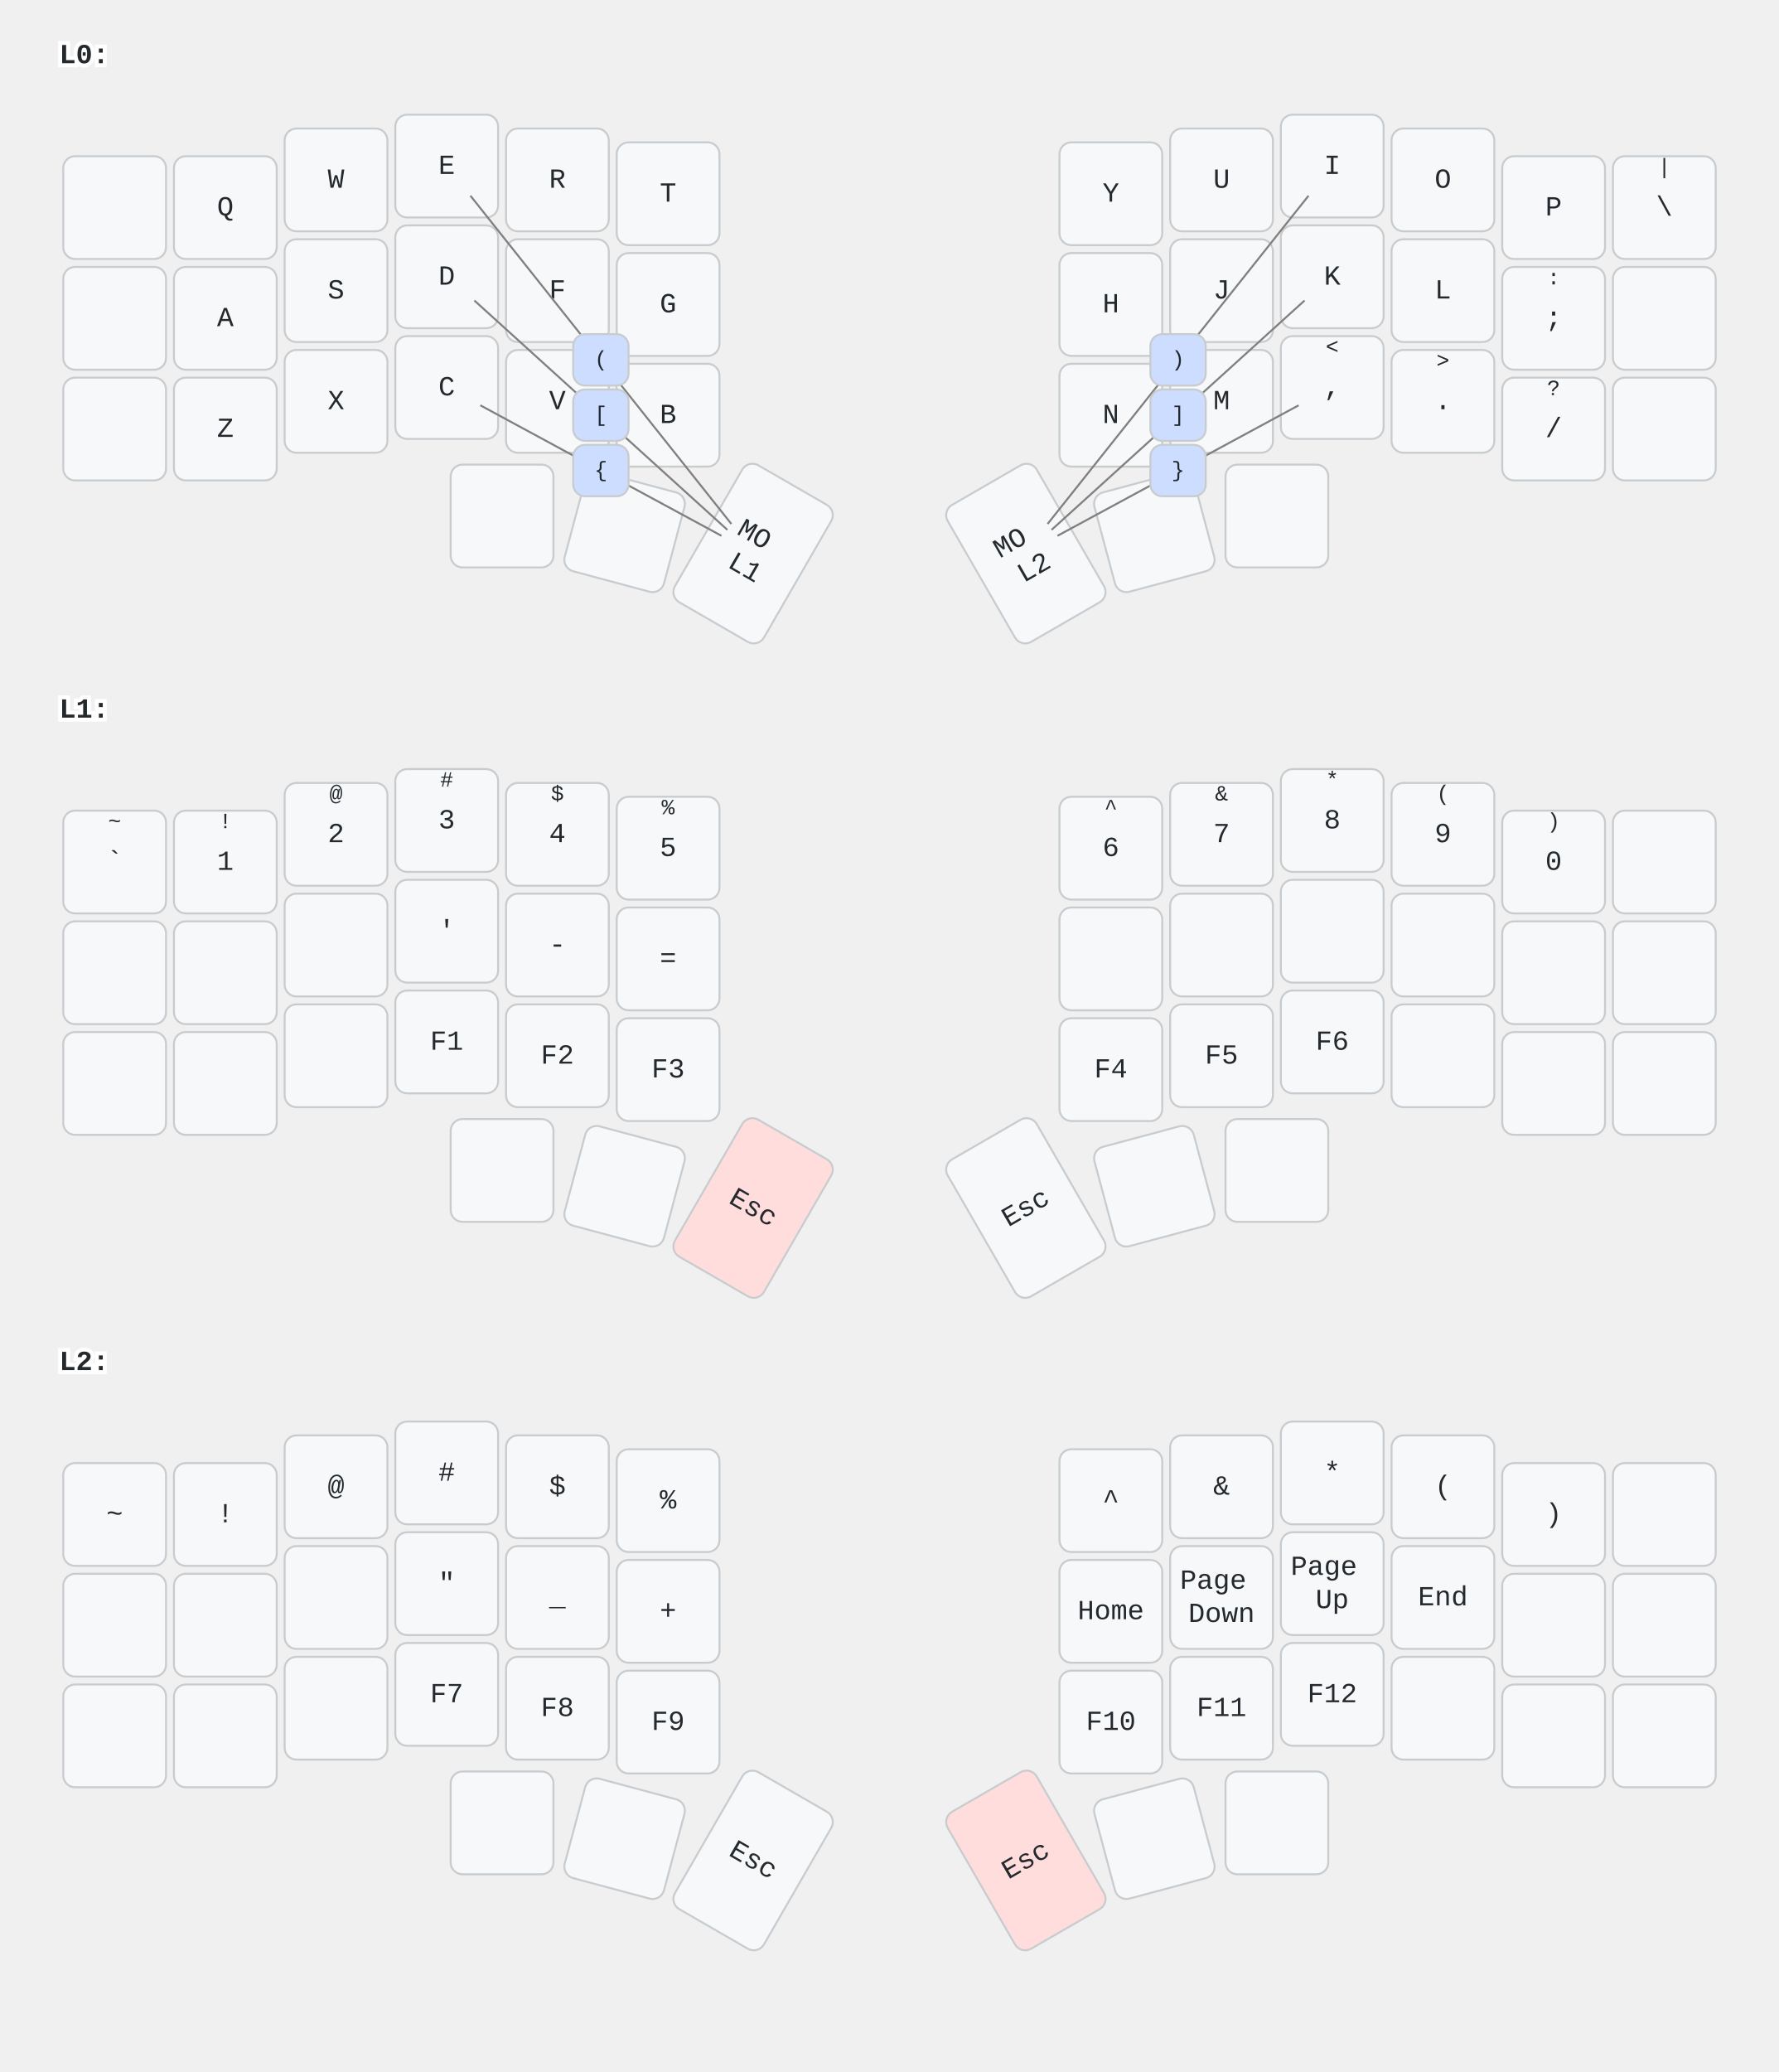
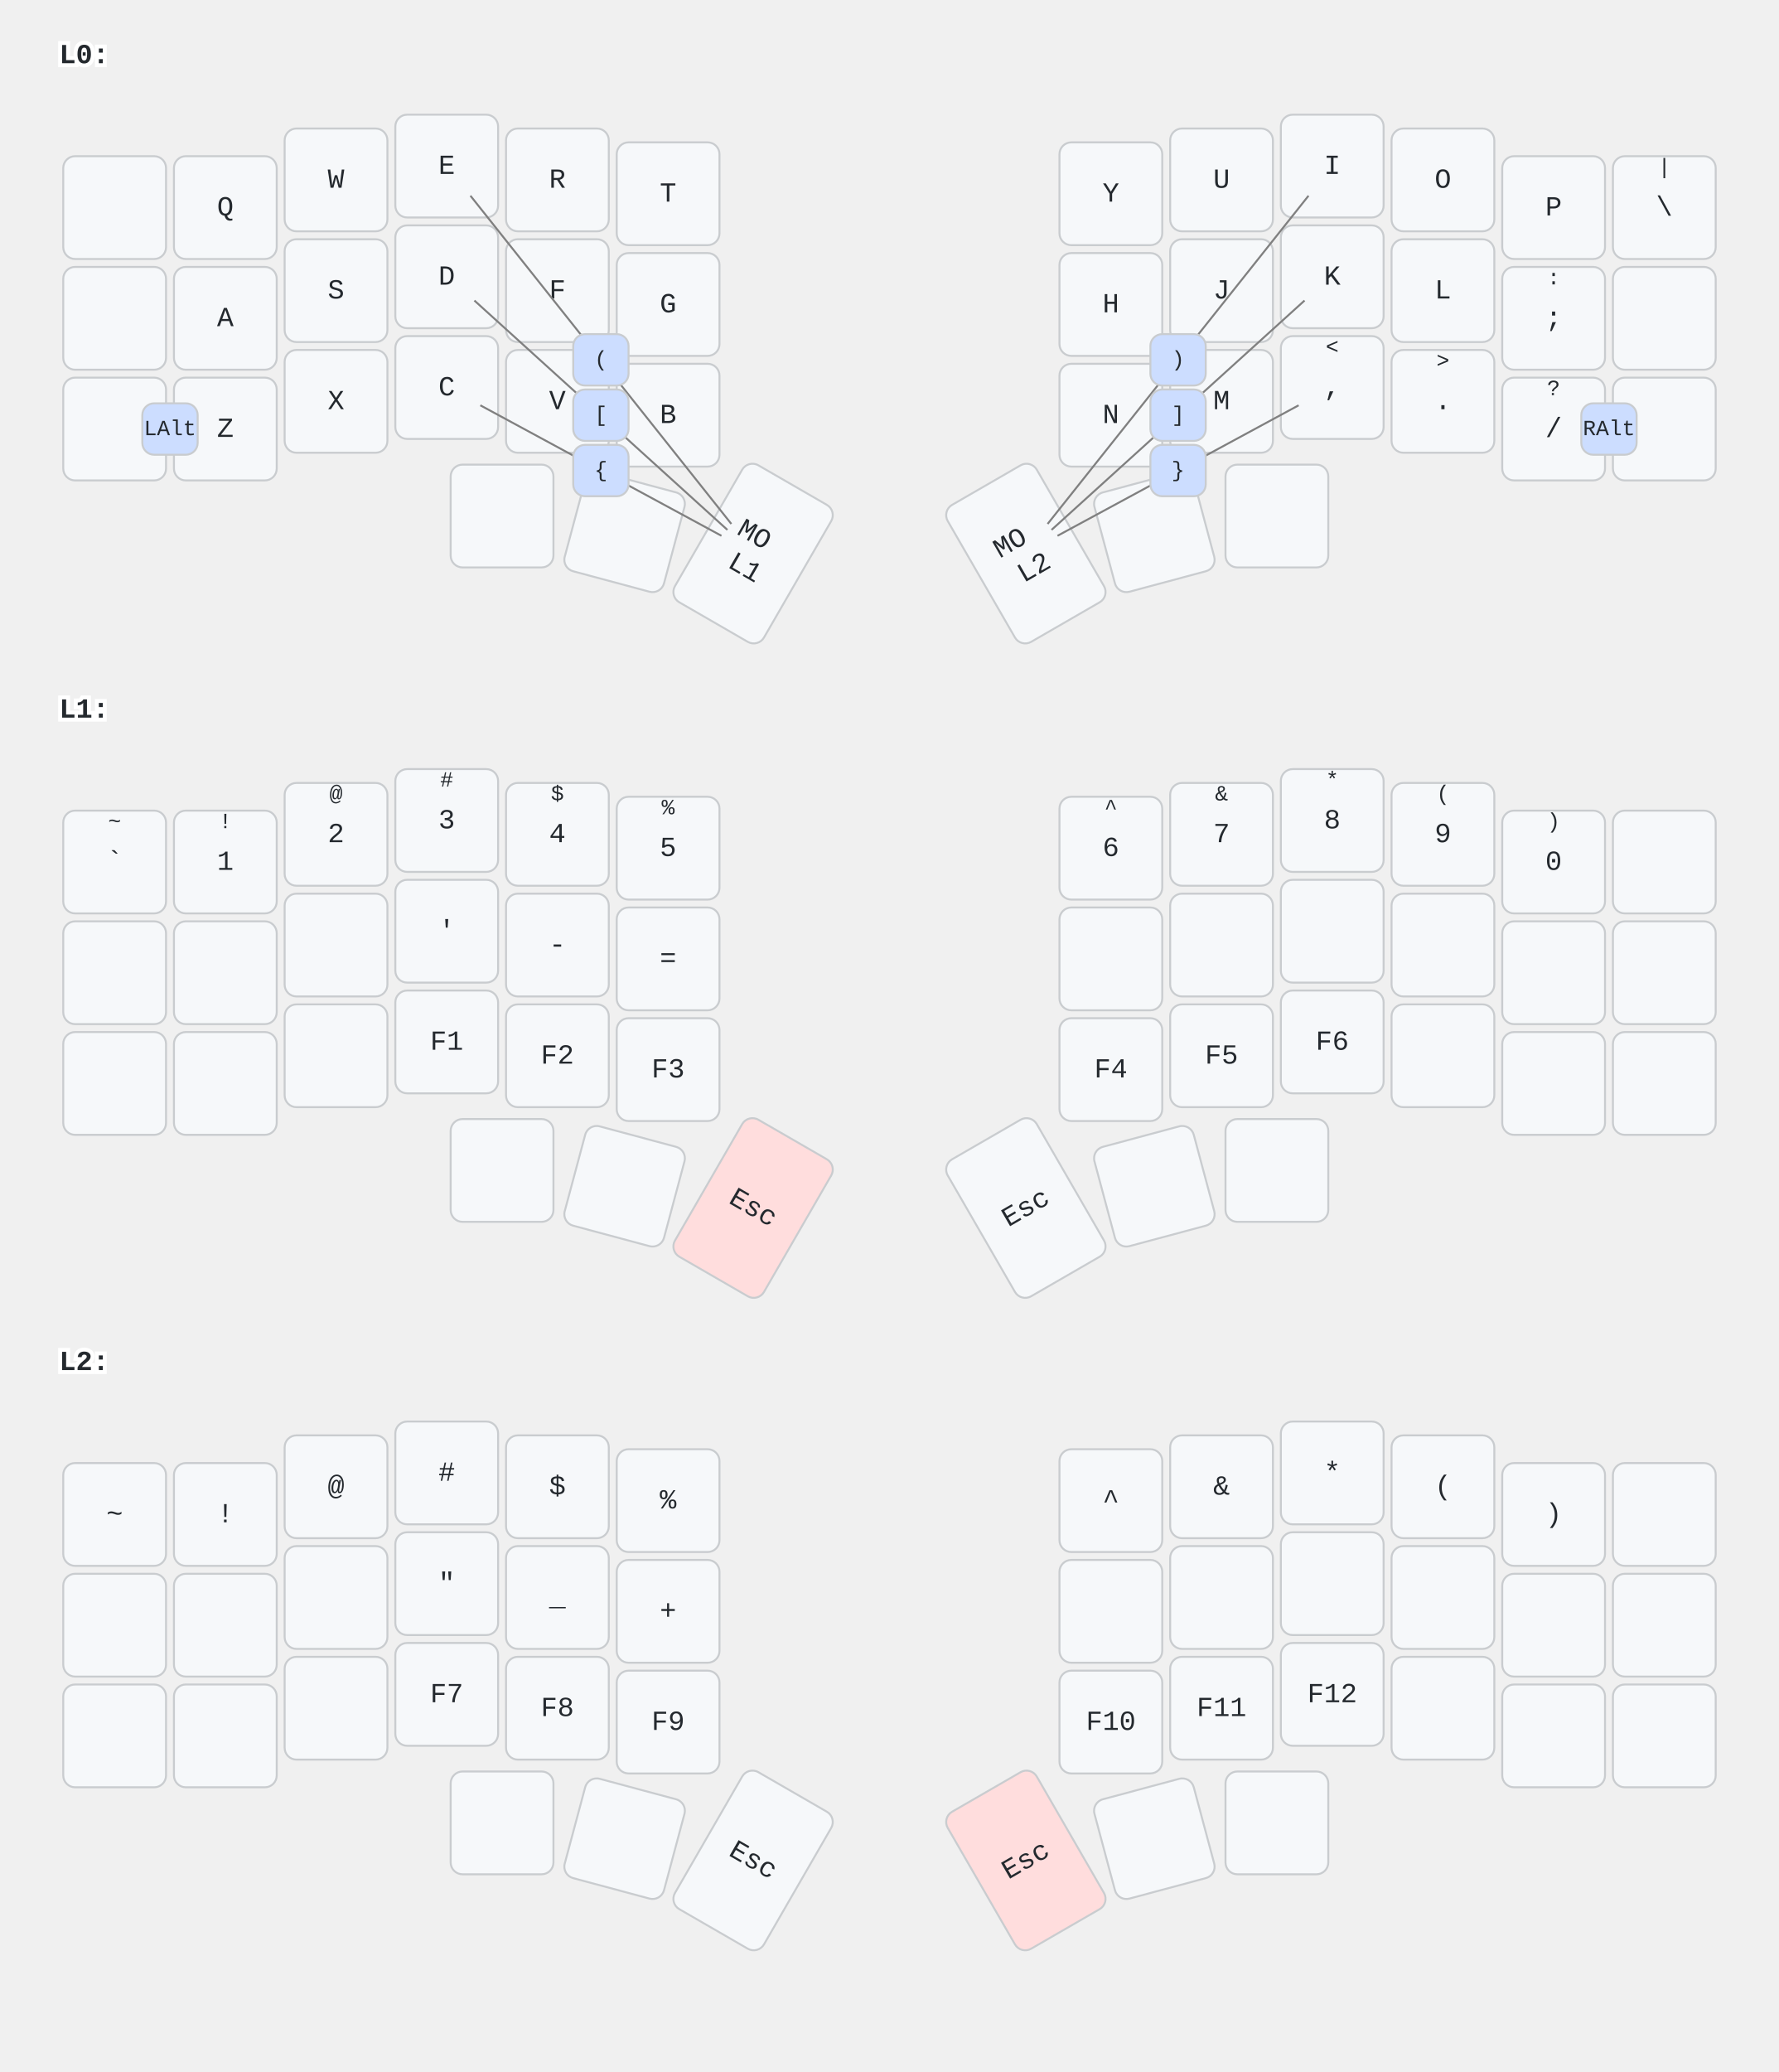
<svg xmlns="http://www.w3.org/2000/svg" xmlns:xlink="http://www.w3.org/1999/xlink" width="900" height="1048" viewBox="0 0 900 1048" class="keymap">
  <defs>/* start glyphs */
<svg id="mdi.apple-keyboard-command">
      <svg viewBox="0 0 24 24">
        <path d="M6,2A4,4 0 0,1 10,6V8H14V6A4,4 0 0,1 18,2A4,4 0 0,1 22,6A4,4 0 0,1 18,10H16V14H18A4,4 0 0,1 22,18A4,4 0 0,1 18,22A4,4 0 0,1 14,18V16H10V18A4,4 0 0,1 6,22A4,4 0 0,1 2,18A4,4 0 0,1 6,14H8V10H6A4,4 0 0,1 2,6A4,4 0 0,1 6,2M16,18A2,2 0 0,0 18,20A2,2 0 0,0 20,18A2,2 0 0,0 18,16H16V18M14,10H10V14H14V10M6,16A2,2 0 0,0 4,18A2,2 0 0,0 6,20A2,2 0 0,0 8,18V16H6M8,6A2,2 0 0,0 6,4A2,2 0 0,0 4,6A2,2 0 0,0 6,8H8V6M18,8A2,2 0 0,0 20,6A2,2 0 0,0 18,4A2,2 0 0,0 16,6V8H18Z" />
      </svg>
    </svg>
    <svg id="mdi.apple-keyboard-control">
      <svg viewBox="0 0 24 24">
        <path d="M19.78,11.78L18.36,13.19L12,6.83L5.64,13.19L4.22,11.78L12,4L19.78,11.78Z" />
-       </svg>
-     </svg>
-     <svg id="mdi.apple-keyboard-option">
-       <svg viewBox="0 0 24 24">
-         <path d="M3,4H9.11L16.15,18H21V20H14.88L7.84,6H3V4M14,4H21V6H14V4Z" />
      </svg>
    </svg>
    <svg id="mdi.apple-keyboard-shift">
      <svg viewBox="0 0 24 24">
        <path d="M15,18V12H17.17L12,6.83L6.83,12H9V18H15M12,4L22,14H17V20H7V14H2L12,4Z" />
      </svg>
    </svg>
    <svg id="mdi.arrow-down">
      <svg viewBox="0 0 24 24">
        <path d="M11,4H13V16L18.5,10.5L19.92,11.92L12,19.84L4.08,11.92L5.5,10.5L11,16V4Z" />
      </svg>
    </svg>
    <svg id="mdi.arrow-left">
      <svg viewBox="0 0 24 24">
        <path d="M20,11V13H8L13.5,18.5L12.08,19.92L4.16,12L12.08,4.08L13.5,5.5L8,11H20Z" />
      </svg>
    </svg>
    <svg id="mdi.arrow-right">
      <svg viewBox="0 0 24 24">
        <path d="M4,11V13H16L10.5,18.5L11.92,19.92L19.84,12L11.92,4.08L10.5,5.5L16,11H4Z" />
      </svg>
    </svg>
    <svg id="mdi.arrow-up">
      <svg viewBox="0 0 24 24">
        <path d="M13,20H11V8L5.5,13.5L4.08,12.08L12,4.16L19.92,12.08L18.5,13.5L13,8V20Z" />
      </svg>
    </svg>
    <svg id="mdi.backspace-outline">
      <svg viewBox="0 0 24 24">
        <path d="M19,15.59L17.59,17L14,13.41L10.41,17L9,15.59L12.59,12L9,8.41L10.41,7L14,10.59L17.59,7L19,8.41L15.41,12L19,15.59M22,3A2,2 0 0,1 24,5V19A2,2 0 0,1 22,21H7C6.31,21 5.77,20.64 5.41,20.11L0,12L5.41,3.88C5.77,3.35 6.31,3 7,3H22M22,5H7L2.28,12L7,19H22V5Z" />
      </svg>
    </svg>
    <svg id="mdi.keyboard-return">
      <svg viewBox="0 0 24 24">
        <path d="M19,7V11H5.83L9.41,7.41L8,6L2,12L8,18L9.41,16.58L5.83,13H21V7H19Z" />
      </svg>
    </svg>
    <svg id="mdi.keyboard-space">
      <svg viewBox="0 0 24 24">
        <path d="M3 15H5V19H19V15H21V19C21 20.1 20.1 21 19 21H5C3.9 21 3 20.1 3 19V15Z" />
      </svg>
    </svg>
    <svg id="mdi.keyboard-tab">
      <svg viewBox="0 0 24 24">
        <path d="M20,18H22V6H20M11.59,7.41L15.17,11H1V13H15.17L11.59,16.58L13,18L19,12L13,6L11.59,7.41Z" />
      </svg>
    </svg>
  </defs>/* end glyphs */
<style>/* inherit to force styles through use tags */
svg path {
    fill: inherit;
}

/* font and background color specifications */
svg.keymap {
    font-family: SFMono-Regular,Consolas,Liberation Mono,Menlo,monospace;
    font-size: 14px;
    font-kerning: normal;
    text-rendering: optimizeLegibility;
    fill: #24292e;
}

/* default key styling */
rect.key {
    fill: #f6f8fa;
}

rect.key, rect.combo {
    stroke: #c9cccf;
    stroke-width: 1;
}

/* default key side styling, only used is draw_key_sides is set */
rect.side {
    filter: brightness(90%);
}

/* color accent for combo boxes */
rect.combo, rect.combo-separate {
    fill: #cdf;
}

/* color accent for held keys */
rect.held, rect.combo.held {
    fill: #fdd;
}

/* color accent for ghost (optional) keys */
rect.ghost, rect.combo.ghost {
    stroke-dasharray: 4, 4;
    stroke-width: 2;
}

text {
    text-anchor: middle;
    dominant-baseline: middle;
}

/* styling for layer labels */
text.label {
    font-weight: bold;
    text-anchor: start;
    stroke: white;
    stroke-width: 4;
    paint-order: stroke;
}

/* styling for optional footer */
text.footer {
    text-anchor: end;
    dominant-baseline: auto;
    stroke: white;
    stroke-width: 4;
    paint-order: stroke;
}

/* styling for combo tap, and key non-tap label text */
text.combo, text.hold, text.shifted, text.left, text.right {
    font-size: 11px;
}

text.hold {
    text-anchor: middle;
    dominant-baseline: auto;
}

text.shifted {
    text-anchor: middle;
    dominant-baseline: hanging;
}

text.left {
    text-anchor: start;
}

text.right {
    text-anchor: end;
}

text.layer-activator {
    text-decoration: underline;
}

/* styling for hold/shifted label text in combo box */
text.combo.hold, text.combo.shifted, text.combo.left, text.combo.right {
    font-size: 8px;
}

/* lighter symbol for transparent keys */
text.trans {
    fill: #7b7e81;
}

/* styling for combo dendrons */
path.combo {
    stroke-width: 1;
    stroke: gray;
    fill: none;
}

/* Start Tabler Icons Cleanup */
/* cannot use height/width with glyphs */
.icon-tabler &gt; path {
    fill: inherit;
    stroke: inherit;
    stroke-width: 2;
}
/* hide tabler's default box */
.icon-tabler &gt; path[stroke="none"][fill="none"] {
    visibility: hidden;
}
/* End Tabler Icons Cleanup */

@media (prefers-color-scheme: dark) {
svg.keymap { fill: #d1d6db; }
rect.key { fill: #3f4750; }
rect.key, rect.combo { stroke: #60666c; }
rect.combo, rect.combo-separate { fill: #1f3d7a; }
rect.held, rect.combo.held { fill: #854747; }
text.label, text.footer { stroke: black; }
text.trans { fill: #7e8184; }
path.combo { stroke: #7f7f7f; }

}
svg.keymap { background-color: #FFF; }</style>
  <g transform="translate(30, 0)" class="layer-L0">
    <text x="0" y="28" class="label" id="L0">L0:</text>
    <g transform="translate(0, 56)">
      <g transform="translate(28, 49)" class="key keypos-0">
        <rect rx="6" ry="6" x="-26" y="-26" width="52" height="52" class="key" />
        <use href="#mdi.keyboard-tab" xlink:href="#mdi.keyboard-tab" x="-10" y="-10" height="20" width="20.0" class="key tap glyph mdi.keyboard-tab" />
      </g>
      <g transform="translate(84, 49)" class="key keypos-1">
        <rect rx="6" ry="6" x="-26" y="-26" width="52" height="52" class="key" />
        <text x="0" y="0" class="key tap">Q</text>
      </g>
      <g transform="translate(140, 35)" class="key keypos-2">
        <rect rx="6" ry="6" x="-26" y="-26" width="52" height="52" class="key" />
        <text x="0" y="0" class="key tap">W</text>
      </g>
      <g transform="translate(196, 28)" class="key keypos-3">
        <rect rx="6" ry="6" x="-26" y="-26" width="52" height="52" class="key" />
        <text x="0" y="0" class="key tap">E</text>
      </g>
      <g transform="translate(252, 35)" class="key keypos-4">
        <rect rx="6" ry="6" x="-26" y="-26" width="52" height="52" class="key" />
        <text x="0" y="0" class="key tap">R</text>
      </g>
      <g transform="translate(308, 42)" class="key keypos-5">
        <rect rx="6" ry="6" x="-26" y="-26" width="52" height="52" class="key" />
        <text x="0" y="0" class="key tap">T</text>
      </g>
      <g transform="translate(532, 42)" class="key keypos-6">
        <rect rx="6" ry="6" x="-26" y="-26" width="52" height="52" class="key" />
        <text x="0" y="0" class="key tap">Y</text>
      </g>
      <g transform="translate(588, 35)" class="key keypos-7">
        <rect rx="6" ry="6" x="-26" y="-26" width="52" height="52" class="key" />
        <text x="0" y="0" class="key tap">U</text>
      </g>
      <g transform="translate(644, 28)" class="key keypos-8">
        <rect rx="6" ry="6" x="-26" y="-26" width="52" height="52" class="key" />
        <text x="0" y="0" class="key tap">I</text>
      </g>
      <g transform="translate(700, 35)" class="key keypos-9">
        <rect rx="6" ry="6" x="-26" y="-26" width="52" height="52" class="key" />
        <text x="0" y="0" class="key tap">O</text>
      </g>
      <g transform="translate(756, 49)" class="key keypos-10">
        <rect rx="6" ry="6" x="-26" y="-26" width="52" height="52" class="key" />
        <text x="0" y="0" class="key tap">P</text>
      </g>
      <g transform="translate(812, 49)" class="key keypos-11">
        <rect rx="6" ry="6" x="-26" y="-26" width="52" height="52" class="key" />
        <text x="0" y="0" class="key tap">\</text>
        <text x="0" y="-23" class="key shifted">|</text>
      </g>
      <g transform="translate(28, 105)" class="key keypos-12">
        <rect rx="6" ry="6" x="-26" y="-26" width="52" height="52" class="key" />
        <use href="#mdi.apple-keyboard-control" xlink:href="#mdi.apple-keyboard-control" x="-10" y="-10" height="20" width="20.0" class="key tap glyph mdi.apple-keyboard-control" />
      </g>
      <g transform="translate(84, 105)" class="key keypos-13">
        <rect rx="6" ry="6" x="-26" y="-26" width="52" height="52" class="key" />
        <text x="0" y="0" class="key tap">A</text>
      </g>
      <g transform="translate(140, 91)" class="key keypos-14">
        <rect rx="6" ry="6" x="-26" y="-26" width="52" height="52" class="key" />
        <text x="0" y="0" class="key tap">S</text>
      </g>
      <g transform="translate(196, 84)" class="key keypos-15">
        <rect rx="6" ry="6" x="-26" y="-26" width="52" height="52" class="key" />
        <text x="0" y="0" class="key tap">D</text>
      </g>
      <g transform="translate(252, 91)" class="key keypos-16">
        <rect rx="6" ry="6" x="-26" y="-26" width="52" height="52" class="key" />
        <text x="0" y="0" class="key tap">F</text>
      </g>
      <g transform="translate(308, 98)" class="key keypos-17">
        <rect rx="6" ry="6" x="-26" y="-26" width="52" height="52" class="key" />
        <text x="0" y="0" class="key tap">G</text>
      </g>
      <g transform="translate(532, 98)" class="key keypos-18">
        <rect rx="6" ry="6" x="-26" y="-26" width="52" height="52" class="key" />
        <text x="0" y="0" class="key tap">H</text>
      </g>
      <g transform="translate(588, 91)" class="key keypos-19">
        <rect rx="6" ry="6" x="-26" y="-26" width="52" height="52" class="key" />
        <text x="0" y="0" class="key tap">J</text>
      </g>
      <g transform="translate(644, 84)" class="key keypos-20">
        <rect rx="6" ry="6" x="-26" y="-26" width="52" height="52" class="key" />
        <text x="0" y="0" class="key tap">K</text>
      </g>
      <g transform="translate(700, 91)" class="key keypos-21">
        <rect rx="6" ry="6" x="-26" y="-26" width="52" height="52" class="key" />
        <text x="0" y="0" class="key tap">L</text>
      </g>
      <g transform="translate(756, 105)" class="key keypos-22">
        <rect rx="6" ry="6" x="-26" y="-26" width="52" height="52" class="key" />
        <text x="0" y="0" class="key tap">;</text>
        <text x="0" y="-23" class="key shifted">:</text>
      </g>
      <g transform="translate(812, 105)" class="key keypos-23">
        <rect rx="6" ry="6" x="-26" y="-26" width="52" height="52" class="key" />
        <use href="#mdi.keyboard-return" xlink:href="#mdi.keyboard-return" x="-10" y="-10" height="20" width="20.0" class="key tap glyph mdi.keyboard-return" />
      </g>
      <g transform="translate(28, 161)" class="key keypos-24">
        <rect rx="6" ry="6" x="-26" y="-26" width="52" height="52" class="key" />
        <use href="#mdi.apple-keyboard-shift" xlink:href="#mdi.apple-keyboard-shift" x="-10" y="-10" height="20" width="20.0" class="key tap glyph mdi.apple-keyboard-shift" />
      </g>
      <g transform="translate(84, 161)" class="key keypos-25">
        <rect rx="6" ry="6" x="-26" y="-26" width="52" height="52" class="key" />
        <text x="0" y="0" class="key tap">Z</text>
      </g>
      <g transform="translate(140, 147)" class="key keypos-26">
        <rect rx="6" ry="6" x="-26" y="-26" width="52" height="52" class="key" />
        <text x="0" y="0" class="key tap">X</text>
      </g>
      <g transform="translate(196, 140)" class="key keypos-27">
        <rect rx="6" ry="6" x="-26" y="-26" width="52" height="52" class="key" />
        <text x="0" y="0" class="key tap">C</text>
      </g>
      <g transform="translate(252, 147)" class="key keypos-28">
        <rect rx="6" ry="6" x="-26" y="-26" width="52" height="52" class="key" />
        <text x="0" y="0" class="key tap">V</text>
      </g>
      <g transform="translate(308, 154)" class="key keypos-29">
        <rect rx="6" ry="6" x="-26" y="-26" width="52" height="52" class="key" />
        <text x="0" y="0" class="key tap">B</text>
      </g>
      <g transform="translate(532, 154)" class="key keypos-30">
        <rect rx="6" ry="6" x="-26" y="-26" width="52" height="52" class="key" />
        <text x="0" y="0" class="key tap">N</text>
      </g>
      <g transform="translate(588, 147)" class="key keypos-31">
        <rect rx="6" ry="6" x="-26" y="-26" width="52" height="52" class="key" />
        <text x="0" y="0" class="key tap">M</text>
      </g>
      <g transform="translate(644, 140)" class="key keypos-32">
        <rect rx="6" ry="6" x="-26" y="-26" width="52" height="52" class="key" />
        <text x="0" y="0" class="key tap">,</text>
        <text x="0" y="-23" class="key shifted">&lt;</text>
      </g>
      <g transform="translate(700, 147)" class="key keypos-33">
        <rect rx="6" ry="6" x="-26" y="-26" width="52" height="52" class="key" />
        <text x="0" y="0" class="key tap">.</text>
        <text x="0" y="-23" class="key shifted">&gt;</text>
      </g>
      <g transform="translate(756, 161)" class="key keypos-34">
        <rect rx="6" ry="6" x="-26" y="-26" width="52" height="52" class="key" />
        <text x="0" y="0" class="key tap">/</text>
        <text x="0" y="-23" class="key shifted">?</text>
      </g>
      <g transform="translate(812, 161)" class="key keypos-35">
        <rect rx="6" ry="6" x="-26" y="-26" width="52" height="52" class="key" />
        <use href="#mdi.apple-keyboard-shift" xlink:href="#mdi.apple-keyboard-shift" x="-10" y="-10" height="20" width="20.0" class="key tap glyph mdi.apple-keyboard-shift" />
      </g>
      <g transform="translate(224, 205)" class="key keypos-36">
        <rect rx="6" ry="6" x="-26" y="-26" width="52" height="52" class="key" />
        <use href="#mdi.apple-keyboard-command" xlink:href="#mdi.apple-keyboard-command" x="-10" y="-10" height="20" width="20.0" class="key tap glyph mdi.apple-keyboard-command" />
      </g>
      <g transform="translate(286, 213) rotate(15.0)" class="key keypos-37">
        <rect rx="6" ry="6" x="-26" y="-26" width="52" height="52" class="key" />
        <use href="#mdi.keyboard-space" xlink:href="#mdi.keyboard-space" x="-10" y="-10" height="20" width="20.0" class="key tap glyph mdi.keyboard-space" />
      </g>
      <g transform="translate(351, 224) rotate(30.0)" class="key keypos-38">
        <rect rx="6" ry="6" x="-26" y="-40" width="52" height="80" class="key" />
        <text x="0" y="0" class="key tap">
          <tspan x="0" dy="-0.6em">MO</tspan>
          <tspan x="0" dy="1.2em">L1</tspan>
        </text>
      </g>
      <g transform="translate(489, 224) rotate(-30.0)" class="key keypos-39">
        <rect rx="6" ry="6" x="-26" y="-40" width="52" height="80" class="key" />
        <text x="0" y="0" class="key tap">
          <tspan x="0" dy="-0.6em">MO</tspan>
          <tspan x="0" dy="1.2em">L2</tspan>
        </text>
      </g>
      <g transform="translate(554, 213) rotate(-15.0)" class="key keypos-40">
        <rect rx="6" ry="6" x="-26" y="-26" width="52" height="52" class="key" />
        <use href="#mdi.backspace-outline" xlink:href="#mdi.backspace-outline" x="-10" y="-10" height="20" width="20.0" class="key tap glyph mdi.backspace-outline" />
      </g>
      <g transform="translate(616, 205)" class="key keypos-41">
        <rect rx="6" ry="6" x="-26" y="-26" width="52" height="52" class="key" />
        <use href="#mdi.apple-keyboard-command" xlink:href="#mdi.apple-keyboard-command" x="-10" y="-10" height="20" width="20.0" class="key tap glyph mdi.apple-keyboard-command" />
      </g>
      <g class="combo combopos-0">
        <path d="M274,126 l-66,-83" class="combo" />
        <path d="M274,126 l66,83" class="combo" />
        <rect rx="6" ry="6" x="260" y="113" width="28" height="26" class="combo" />
        <text x="274" y="126" class="combo tap">(</text>
      </g>
      <g class="combo combopos-1">
        <path d="M274,154 l-64,-58" class="combo" />
        <path d="M274,154 l64,58" class="combo" />
        <rect rx="6" ry="6" x="260" y="141" width="28" height="26" class="combo" />
        <text x="274" y="154" class="combo tap">[</text>
      </g>
      <g class="combo combopos-2">
        <path d="M274,182 l-61,-33" class="combo" />
        <path d="M274,182 l61,33" class="combo" />
        <rect rx="6" ry="6" x="260" y="169" width="28" height="26" class="combo" />
        <text x="274" y="182" class="combo tap">{</text>
      </g>
      <g class="combo combopos-3">
        <path d="M566,126 l66,-83" class="combo" />
        <path d="M566,126 l-66,83" class="combo" />
        <rect rx="6" ry="6" x="552" y="113" width="28" height="26" class="combo" />
        <text x="566" y="126" class="combo tap">)</text>
      </g>
      <g class="combo combopos-4">
        <path d="M566,154 l64,-58" class="combo" />
        <path d="M566,154 l-64,58" class="combo" />
        <rect rx="6" ry="6" x="552" y="141" width="28" height="26" class="combo" />
        <text x="566" y="154" class="combo tap">]</text>
      </g>
      <g class="combo combopos-5">
        <path d="M566,182 l61,-33" class="combo" />
        <path d="M566,182 l-61,33" class="combo" />
        <rect rx="6" ry="6" x="552" y="169" width="28" height="26" class="combo" />
        <text x="566" y="182" class="combo tap">}</text>
      </g>
+       <g class="combo combopos-6">
+         <rect rx="6" ry="6" x="42" y="148" width="28" height="26" class="combo" />
+         <text x="56" y="161" class="combo tap">LAlt</text>
+       </g>
+       <g class="combo combopos-7">
+         <rect rx="6" ry="6" x="770" y="148" width="28" height="26" class="combo" />
+         <text x="784" y="161" class="combo tap">RAlt</text>
+       </g>
    </g>
  </g>
  <g transform="translate(30, 331)" class="layer-L1">
    <text x="0" y="28" class="label" id="L1">L1:</text>
    <g transform="translate(0, 56)">
      <g transform="translate(28, 49)" class="key keypos-0">
        <rect rx="6" ry="6" x="-26" y="-26" width="52" height="52" class="key" />
        <text x="0" y="0" class="key tap">`</text>
        <text x="0" y="-23" class="key shifted">~</text>
      </g>
      <g transform="translate(84, 49)" class="key keypos-1">
        <rect rx="6" ry="6" x="-26" y="-26" width="52" height="52" class="key" />
        <text x="0" y="0" class="key tap">1</text>
        <text x="0" y="-23" class="key shifted">!</text>
      </g>
      <g transform="translate(140, 35)" class="key keypos-2">
        <rect rx="6" ry="6" x="-26" y="-26" width="52" height="52" class="key" />
        <text x="0" y="0" class="key tap">2</text>
        <text x="0" y="-23" class="key shifted">@</text>
      </g>
      <g transform="translate(196, 28)" class="key keypos-3">
        <rect rx="6" ry="6" x="-26" y="-26" width="52" height="52" class="key" />
        <text x="0" y="0" class="key tap">3</text>
        <text x="0" y="-23" class="key shifted">#</text>
      </g>
      <g transform="translate(252, 35)" class="key keypos-4">
        <rect rx="6" ry="6" x="-26" y="-26" width="52" height="52" class="key" />
        <text x="0" y="0" class="key tap">4</text>
        <text x="0" y="-23" class="key shifted">$</text>
      </g>
      <g transform="translate(308, 42)" class="key keypos-5">
        <rect rx="6" ry="6" x="-26" y="-26" width="52" height="52" class="key" />
        <text x="0" y="0" class="key tap">5</text>
        <text x="0" y="-23" class="key shifted">%</text>
      </g>
      <g transform="translate(532, 42)" class="key keypos-6">
        <rect rx="6" ry="6" x="-26" y="-26" width="52" height="52" class="key" />
        <text x="0" y="0" class="key tap">6</text>
        <text x="0" y="-23" class="key shifted">^</text>
      </g>
      <g transform="translate(588, 35)" class="key keypos-7">
        <rect rx="6" ry="6" x="-26" y="-26" width="52" height="52" class="key" />
        <text x="0" y="0" class="key tap">7</text>
        <text x="0" y="-23" class="key shifted">&amp;</text>
      </g>
      <g transform="translate(644, 28)" class="key keypos-8">
        <rect rx="6" ry="6" x="-26" y="-26" width="52" height="52" class="key" />
        <text x="0" y="0" class="key tap">8</text>
        <text x="0" y="-23" class="key shifted">*</text>
      </g>
      <g transform="translate(700, 35)" class="key keypos-9">
        <rect rx="6" ry="6" x="-26" y="-26" width="52" height="52" class="key" />
        <text x="0" y="0" class="key tap">9</text>
        <text x="0" y="-23" class="key shifted">(</text>
      </g>
      <g transform="translate(756, 49)" class="key keypos-10">
        <rect rx="6" ry="6" x="-26" y="-26" width="52" height="52" class="key" />
        <text x="0" y="0" class="key tap">0</text>
        <text x="0" y="-23" class="key shifted">)</text>
      </g>
      <g transform="translate(812, 49)" class="key keypos-11">
        <rect rx="6" ry="6" x="-26" y="-26" width="52" height="52" class="key" />
      </g>
      <g transform="translate(28, 105)" class="key keypos-12">
        <rect rx="6" ry="6" x="-26" y="-26" width="52" height="52" class="key" />
        <use href="#mdi.apple-keyboard-control" xlink:href="#mdi.apple-keyboard-control" x="-10" y="-10" height="20" width="20.0" class="key tap glyph mdi.apple-keyboard-control" />
      </g>
      <g transform="translate(84, 105)" class="key keypos-13">
        <rect rx="6" ry="6" x="-26" y="-26" width="52" height="52" class="key" />
      </g>
      <g transform="translate(140, 91)" class="key keypos-14">
        <rect rx="6" ry="6" x="-26" y="-26" width="52" height="52" class="key" />
      </g>
      <g transform="translate(196, 84)" class="key keypos-15">
        <rect rx="6" ry="6" x="-26" y="-26" width="52" height="52" class="key" />
        <text x="0" y="0" class="key tap">'</text>
      </g>
      <g transform="translate(252, 91)" class="key keypos-16">
        <rect rx="6" ry="6" x="-26" y="-26" width="52" height="52" class="key" />
        <text x="0" y="0" class="key tap">-</text>
      </g>
      <g transform="translate(308, 98)" class="key keypos-17">
        <rect rx="6" ry="6" x="-26" y="-26" width="52" height="52" class="key" />
        <text x="0" y="0" class="key tap">=</text>
      </g>
      <g transform="translate(532, 98)" class="key keypos-18">
        <rect rx="6" ry="6" x="-26" y="-26" width="52" height="52" class="key" />
        <use href="#mdi.arrow-left" xlink:href="#mdi.arrow-left" x="-10" y="-10" height="20" width="20.0" class="key tap glyph mdi.arrow-left" />
      </g>
      <g transform="translate(588, 91)" class="key keypos-19">
        <rect rx="6" ry="6" x="-26" y="-26" width="52" height="52" class="key" />
        <use href="#mdi.arrow-down" xlink:href="#mdi.arrow-down" x="-10" y="-10" height="20" width="20.0" class="key tap glyph mdi.arrow-down" />
      </g>
      <g transform="translate(644, 84)" class="key keypos-20">
        <rect rx="6" ry="6" x="-26" y="-26" width="52" height="52" class="key" />
        <use href="#mdi.arrow-up" xlink:href="#mdi.arrow-up" x="-10" y="-10" height="20" width="20.0" class="key tap glyph mdi.arrow-up" />
      </g>
      <g transform="translate(700, 91)" class="key keypos-21">
        <rect rx="6" ry="6" x="-26" y="-26" width="52" height="52" class="key" />
        <use href="#mdi.arrow-right" xlink:href="#mdi.arrow-right" x="-10" y="-10" height="20" width="20.0" class="key tap glyph mdi.arrow-right" />
      </g>
      <g transform="translate(756, 105)" class="key keypos-22">
        <rect rx="6" ry="6" x="-26" y="-26" width="52" height="52" class="key" />
      </g>
      <g transform="translate(812, 105)" class="key keypos-23">
        <rect rx="6" ry="6" x="-26" y="-26" width="52" height="52" class="key" />
        <use href="#mdi.keyboard-return" xlink:href="#mdi.keyboard-return" x="-10" y="-10" height="20" width="20.0" class="key tap glyph mdi.keyboard-return" />
      </g>
      <g transform="translate(28, 161)" class="key keypos-24">
        <rect rx="6" ry="6" x="-26" y="-26" width="52" height="52" class="key" />
        <use href="#mdi.apple-keyboard-shift" xlink:href="#mdi.apple-keyboard-shift" x="-10" y="-10" height="20" width="20.0" class="key tap glyph mdi.apple-keyboard-shift" />
      </g>
      <g transform="translate(84, 161)" class="key keypos-25">
        <rect rx="6" ry="6" x="-26" y="-26" width="52" height="52" class="key" />
-         <use href="#mdi.apple-keyboard-option" xlink:href="#mdi.apple-keyboard-option" x="-10" y="-10" height="20" width="20.0" class="key tap glyph mdi.apple-keyboard-option" />
      </g>
      <g transform="translate(140, 147)" class="key keypos-26">
        <rect rx="6" ry="6" x="-26" y="-26" width="52" height="52" class="key" />
      </g>
      <g transform="translate(196, 140)" class="key keypos-27">
        <rect rx="6" ry="6" x="-26" y="-26" width="52" height="52" class="key" />
        <text x="0" y="0" class="key tap">F1</text>
      </g>
      <g transform="translate(252, 147)" class="key keypos-28">
        <rect rx="6" ry="6" x="-26" y="-26" width="52" height="52" class="key" />
        <text x="0" y="0" class="key tap">F2</text>
      </g>
      <g transform="translate(308, 154)" class="key keypos-29">
        <rect rx="6" ry="6" x="-26" y="-26" width="52" height="52" class="key" />
        <text x="0" y="0" class="key tap">F3</text>
      </g>
      <g transform="translate(532, 154)" class="key keypos-30">
        <rect rx="6" ry="6" x="-26" y="-26" width="52" height="52" class="key" />
        <text x="0" y="0" class="key tap">F4</text>
      </g>
      <g transform="translate(588, 147)" class="key keypos-31">
        <rect rx="6" ry="6" x="-26" y="-26" width="52" height="52" class="key" />
        <text x="0" y="0" class="key tap">F5</text>
      </g>
      <g transform="translate(644, 140)" class="key keypos-32">
        <rect rx="6" ry="6" x="-26" y="-26" width="52" height="52" class="key" />
        <text x="0" y="0" class="key tap">F6</text>
      </g>
      <g transform="translate(700, 147)" class="key keypos-33">
        <rect rx="6" ry="6" x="-26" y="-26" width="52" height="52" class="key" />
      </g>
      <g transform="translate(756, 161)" class="key keypos-34">
        <rect rx="6" ry="6" x="-26" y="-26" width="52" height="52" class="key" />
-         <use href="#mdi.apple-keyboard-option" xlink:href="#mdi.apple-keyboard-option" x="-10" y="-10" height="20" width="20.0" class="key tap glyph mdi.apple-keyboard-option" />
      </g>
      <g transform="translate(812, 161)" class="key keypos-35">
        <rect rx="6" ry="6" x="-26" y="-26" width="52" height="52" class="key" />
        <use href="#mdi.apple-keyboard-shift" xlink:href="#mdi.apple-keyboard-shift" x="-10" y="-10" height="20" width="20.0" class="key tap glyph mdi.apple-keyboard-shift" />
      </g>
      <g transform="translate(224, 205)" class="key keypos-36">
        <rect rx="6" ry="6" x="-26" y="-26" width="52" height="52" class="key" />
        <use href="#mdi.apple-keyboard-command" xlink:href="#mdi.apple-keyboard-command" x="-10" y="-10" height="20" width="20.0" class="key tap glyph mdi.apple-keyboard-command" />
      </g>
      <g transform="translate(286, 213) rotate(15.0)" class="key keypos-37">
        <rect rx="6" ry="6" x="-26" y="-26" width="52" height="52" class="key" />
        <use href="#mdi.keyboard-space" xlink:href="#mdi.keyboard-space" x="-10" y="-10" height="20" width="20.0" class="key tap glyph mdi.keyboard-space" />
      </g>
      <g transform="translate(351, 224) rotate(30.0)" class="key held keypos-38">
        <rect rx="6" ry="6" x="-26" y="-40" width="52" height="80" class="key held" />
        <text x="0" y="0" class="key held tap">Esc</text>
      </g>
      <g transform="translate(489, 224) rotate(-30.0)" class="key keypos-39">
        <rect rx="6" ry="6" x="-26" y="-40" width="52" height="80" class="key" />
        <text x="0" y="0" class="key tap">Esc</text>
      </g>
      <g transform="translate(554, 213) rotate(-15.0)" class="key keypos-40">
        <rect rx="6" ry="6" x="-26" y="-26" width="52" height="52" class="key" />
        <use href="#mdi.backspace-outline" xlink:href="#mdi.backspace-outline" x="-10" y="-10" height="20" width="20.0" class="key tap glyph mdi.backspace-outline" />
      </g>
      <g transform="translate(616, 205)" class="key keypos-41">
        <rect rx="6" ry="6" x="-26" y="-26" width="52" height="52" class="key" />
        <use href="#mdi.apple-keyboard-command" xlink:href="#mdi.apple-keyboard-command" x="-10" y="-10" height="20" width="20.0" class="key tap glyph mdi.apple-keyboard-command" />
      </g>
    </g>
  </g>
  <g transform="translate(30, 661)" class="layer-L2">
    <text x="0" y="28" class="label" id="L2">L2:</text>
    <g transform="translate(0, 56)">
      <g transform="translate(28, 49)" class="key keypos-0">
        <rect rx="6" ry="6" x="-26" y="-26" width="52" height="52" class="key" />
        <text x="0" y="0" class="key tap">~</text>
      </g>
      <g transform="translate(84, 49)" class="key keypos-1">
        <rect rx="6" ry="6" x="-26" y="-26" width="52" height="52" class="key" />
        <text x="0" y="0" class="key tap">!</text>
      </g>
      <g transform="translate(140, 35)" class="key keypos-2">
        <rect rx="6" ry="6" x="-26" y="-26" width="52" height="52" class="key" />
        <text x="0" y="0" class="key tap">@</text>
      </g>
      <g transform="translate(196, 28)" class="key keypos-3">
        <rect rx="6" ry="6" x="-26" y="-26" width="52" height="52" class="key" />
        <text x="0" y="0" class="key tap">#</text>
      </g>
      <g transform="translate(252, 35)" class="key keypos-4">
        <rect rx="6" ry="6" x="-26" y="-26" width="52" height="52" class="key" />
        <text x="0" y="0" class="key tap">$</text>
      </g>
      <g transform="translate(308, 42)" class="key keypos-5">
        <rect rx="6" ry="6" x="-26" y="-26" width="52" height="52" class="key" />
        <text x="0" y="0" class="key tap">%</text>
      </g>
      <g transform="translate(532, 42)" class="key keypos-6">
        <rect rx="6" ry="6" x="-26" y="-26" width="52" height="52" class="key" />
        <text x="0" y="0" class="key tap">^</text>
      </g>
      <g transform="translate(588, 35)" class="key keypos-7">
        <rect rx="6" ry="6" x="-26" y="-26" width="52" height="52" class="key" />
        <text x="0" y="0" class="key tap">&amp;</text>
      </g>
      <g transform="translate(644, 28)" class="key keypos-8">
        <rect rx="6" ry="6" x="-26" y="-26" width="52" height="52" class="key" />
        <text x="0" y="0" class="key tap">*</text>
      </g>
      <g transform="translate(700, 35)" class="key keypos-9">
        <rect rx="6" ry="6" x="-26" y="-26" width="52" height="52" class="key" />
        <text x="0" y="0" class="key tap">(</text>
      </g>
      <g transform="translate(756, 49)" class="key keypos-10">
        <rect rx="6" ry="6" x="-26" y="-26" width="52" height="52" class="key" />
        <text x="0" y="0" class="key tap">)</text>
      </g>
      <g transform="translate(812, 49)" class="key keypos-11">
        <rect rx="6" ry="6" x="-26" y="-26" width="52" height="52" class="key" />
      </g>
      <g transform="translate(28, 105)" class="key keypos-12">
        <rect rx="6" ry="6" x="-26" y="-26" width="52" height="52" class="key" />
        <use href="#mdi.apple-keyboard-control" xlink:href="#mdi.apple-keyboard-control" x="-10" y="-10" height="20" width="20.0" class="key tap glyph mdi.apple-keyboard-control" />
      </g>
      <g transform="translate(84, 105)" class="key keypos-13">
        <rect rx="6" ry="6" x="-26" y="-26" width="52" height="52" class="key" />
      </g>
      <g transform="translate(140, 91)" class="key keypos-14">
        <rect rx="6" ry="6" x="-26" y="-26" width="52" height="52" class="key" />
      </g>
      <g transform="translate(196, 84)" class="key keypos-15">
        <rect rx="6" ry="6" x="-26" y="-26" width="52" height="52" class="key" />
        <text x="0" y="0" class="key tap">"</text>
      </g>
      <g transform="translate(252, 91)" class="key keypos-16">
        <rect rx="6" ry="6" x="-26" y="-26" width="52" height="52" class="key" />
        <text x="0" y="0" class="key tap">_</text>
      </g>
      <g transform="translate(308, 98)" class="key keypos-17">
        <rect rx="6" ry="6" x="-26" y="-26" width="52" height="52" class="key" />
        <text x="0" y="0" class="key tap">+</text>
      </g>
      <g transform="translate(532, 98)" class="key keypos-18">
        <rect rx="6" ry="6" x="-26" y="-26" width="52" height="52" class="key" />
-         <text x="0" y="0" class="key tap">Home</text>
+         <use href="#mdi.arrow-left" xlink:href="#mdi.arrow-left" x="-10" y="-10" height="20" width="20.0" class="key tap glyph mdi.arrow-left" />
      </g>
      <g transform="translate(588, 91)" class="key keypos-19">
        <rect rx="6" ry="6" x="-26" y="-26" width="52" height="52" class="key" />
-         <text x="0" y="0" class="key tap">
-           <tspan x="0" dy="-0.6em">Page</tspan>
-           <tspan x="0" dy="1.2em">Down</tspan>
-         </text>
+         <use href="#mdi.arrow-down" xlink:href="#mdi.arrow-down" x="-10" y="-10" height="20" width="20.0" class="key tap glyph mdi.arrow-down" />
      </g>
      <g transform="translate(644, 84)" class="key keypos-20">
        <rect rx="6" ry="6" x="-26" y="-26" width="52" height="52" class="key" />
-         <text x="0" y="0" class="key tap">
-           <tspan x="0" dy="-0.6em">Page</tspan>
-           <tspan x="0" dy="1.2em">Up</tspan>
-         </text>
+         <use href="#mdi.arrow-up" xlink:href="#mdi.arrow-up" x="-10" y="-10" height="20" width="20.0" class="key tap glyph mdi.arrow-up" />
      </g>
      <g transform="translate(700, 91)" class="key keypos-21">
        <rect rx="6" ry="6" x="-26" y="-26" width="52" height="52" class="key" />
-         <text x="0" y="0" class="key tap">End</text>
+         <use href="#mdi.arrow-right" xlink:href="#mdi.arrow-right" x="-10" y="-10" height="20" width="20.0" class="key tap glyph mdi.arrow-right" />
      </g>
      <g transform="translate(756, 105)" class="key keypos-22">
        <rect rx="6" ry="6" x="-26" y="-26" width="52" height="52" class="key" />
      </g>
      <g transform="translate(812, 105)" class="key keypos-23">
        <rect rx="6" ry="6" x="-26" y="-26" width="52" height="52" class="key" />
        <use href="#mdi.keyboard-return" xlink:href="#mdi.keyboard-return" x="-10" y="-10" height="20" width="20.0" class="key tap glyph mdi.keyboard-return" />
      </g>
      <g transform="translate(28, 161)" class="key keypos-24">
        <rect rx="6" ry="6" x="-26" y="-26" width="52" height="52" class="key" />
        <use href="#mdi.apple-keyboard-shift" xlink:href="#mdi.apple-keyboard-shift" x="-10" y="-10" height="20" width="20.0" class="key tap glyph mdi.apple-keyboard-shift" />
      </g>
      <g transform="translate(84, 161)" class="key keypos-25">
        <rect rx="6" ry="6" x="-26" y="-26" width="52" height="52" class="key" />
-         <use href="#mdi.apple-keyboard-option" xlink:href="#mdi.apple-keyboard-option" x="-10" y="-10" height="20" width="20.0" class="key tap glyph mdi.apple-keyboard-option" />
      </g>
      <g transform="translate(140, 147)" class="key keypos-26">
        <rect rx="6" ry="6" x="-26" y="-26" width="52" height="52" class="key" />
      </g>
      <g transform="translate(196, 140)" class="key keypos-27">
        <rect rx="6" ry="6" x="-26" y="-26" width="52" height="52" class="key" />
        <text x="0" y="0" class="key tap">F7</text>
      </g>
      <g transform="translate(252, 147)" class="key keypos-28">
        <rect rx="6" ry="6" x="-26" y="-26" width="52" height="52" class="key" />
        <text x="0" y="0" class="key tap">F8</text>
      </g>
      <g transform="translate(308, 154)" class="key keypos-29">
        <rect rx="6" ry="6" x="-26" y="-26" width="52" height="52" class="key" />
        <text x="0" y="0" class="key tap">F9</text>
      </g>
      <g transform="translate(532, 154)" class="key keypos-30">
        <rect rx="6" ry="6" x="-26" y="-26" width="52" height="52" class="key" />
        <text x="0" y="0" class="key tap">F10</text>
      </g>
      <g transform="translate(588, 147)" class="key keypos-31">
        <rect rx="6" ry="6" x="-26" y="-26" width="52" height="52" class="key" />
        <text x="0" y="0" class="key tap">F11</text>
      </g>
      <g transform="translate(644, 140)" class="key keypos-32">
        <rect rx="6" ry="6" x="-26" y="-26" width="52" height="52" class="key" />
        <text x="0" y="0" class="key tap">F12</text>
      </g>
      <g transform="translate(700, 147)" class="key keypos-33">
        <rect rx="6" ry="6" x="-26" y="-26" width="52" height="52" class="key" />
      </g>
      <g transform="translate(756, 161)" class="key keypos-34">
        <rect rx="6" ry="6" x="-26" y="-26" width="52" height="52" class="key" />
-         <use href="#mdi.apple-keyboard-option" xlink:href="#mdi.apple-keyboard-option" x="-10" y="-10" height="20" width="20.0" class="key tap glyph mdi.apple-keyboard-option" />
      </g>
      <g transform="translate(812, 161)" class="key keypos-35">
        <rect rx="6" ry="6" x="-26" y="-26" width="52" height="52" class="key" />
        <use href="#mdi.apple-keyboard-shift" xlink:href="#mdi.apple-keyboard-shift" x="-10" y="-10" height="20" width="20.0" class="key tap glyph mdi.apple-keyboard-shift" />
      </g>
      <g transform="translate(224, 205)" class="key keypos-36">
        <rect rx="6" ry="6" x="-26" y="-26" width="52" height="52" class="key" />
        <use href="#mdi.apple-keyboard-command" xlink:href="#mdi.apple-keyboard-command" x="-10" y="-10" height="20" width="20.0" class="key tap glyph mdi.apple-keyboard-command" />
      </g>
      <g transform="translate(286, 213) rotate(15.0)" class="key keypos-37">
        <rect rx="6" ry="6" x="-26" y="-26" width="52" height="52" class="key" />
        <use href="#mdi.keyboard-space" xlink:href="#mdi.keyboard-space" x="-10" y="-10" height="20" width="20.0" class="key tap glyph mdi.keyboard-space" />
      </g>
      <g transform="translate(351, 224) rotate(30.0)" class="key keypos-38">
        <rect rx="6" ry="6" x="-26" y="-40" width="52" height="80" class="key" />
        <text x="0" y="0" class="key tap">Esc</text>
      </g>
      <g transform="translate(489, 224) rotate(-30.0)" class="key held keypos-39">
        <rect rx="6" ry="6" x="-26" y="-40" width="52" height="80" class="key held" />
        <text x="0" y="0" class="key held tap">Esc</text>
      </g>
      <g transform="translate(554, 213) rotate(-15.0)" class="key keypos-40">
        <rect rx="6" ry="6" x="-26" y="-26" width="52" height="52" class="key" />
        <use href="#mdi.backspace-outline" xlink:href="#mdi.backspace-outline" x="-10" y="-10" height="20" width="20.0" class="key tap glyph mdi.backspace-outline" />
      </g>
      <g transform="translate(616, 205)" class="key keypos-41">
        <rect rx="6" ry="6" x="-26" y="-26" width="52" height="52" class="key" />
        <use href="#mdi.apple-keyboard-command" xlink:href="#mdi.apple-keyboard-command" x="-10" y="-10" height="20" width="20.0" class="key tap glyph mdi.apple-keyboard-command" />
      </g>
    </g>
  </g>
</svg>
